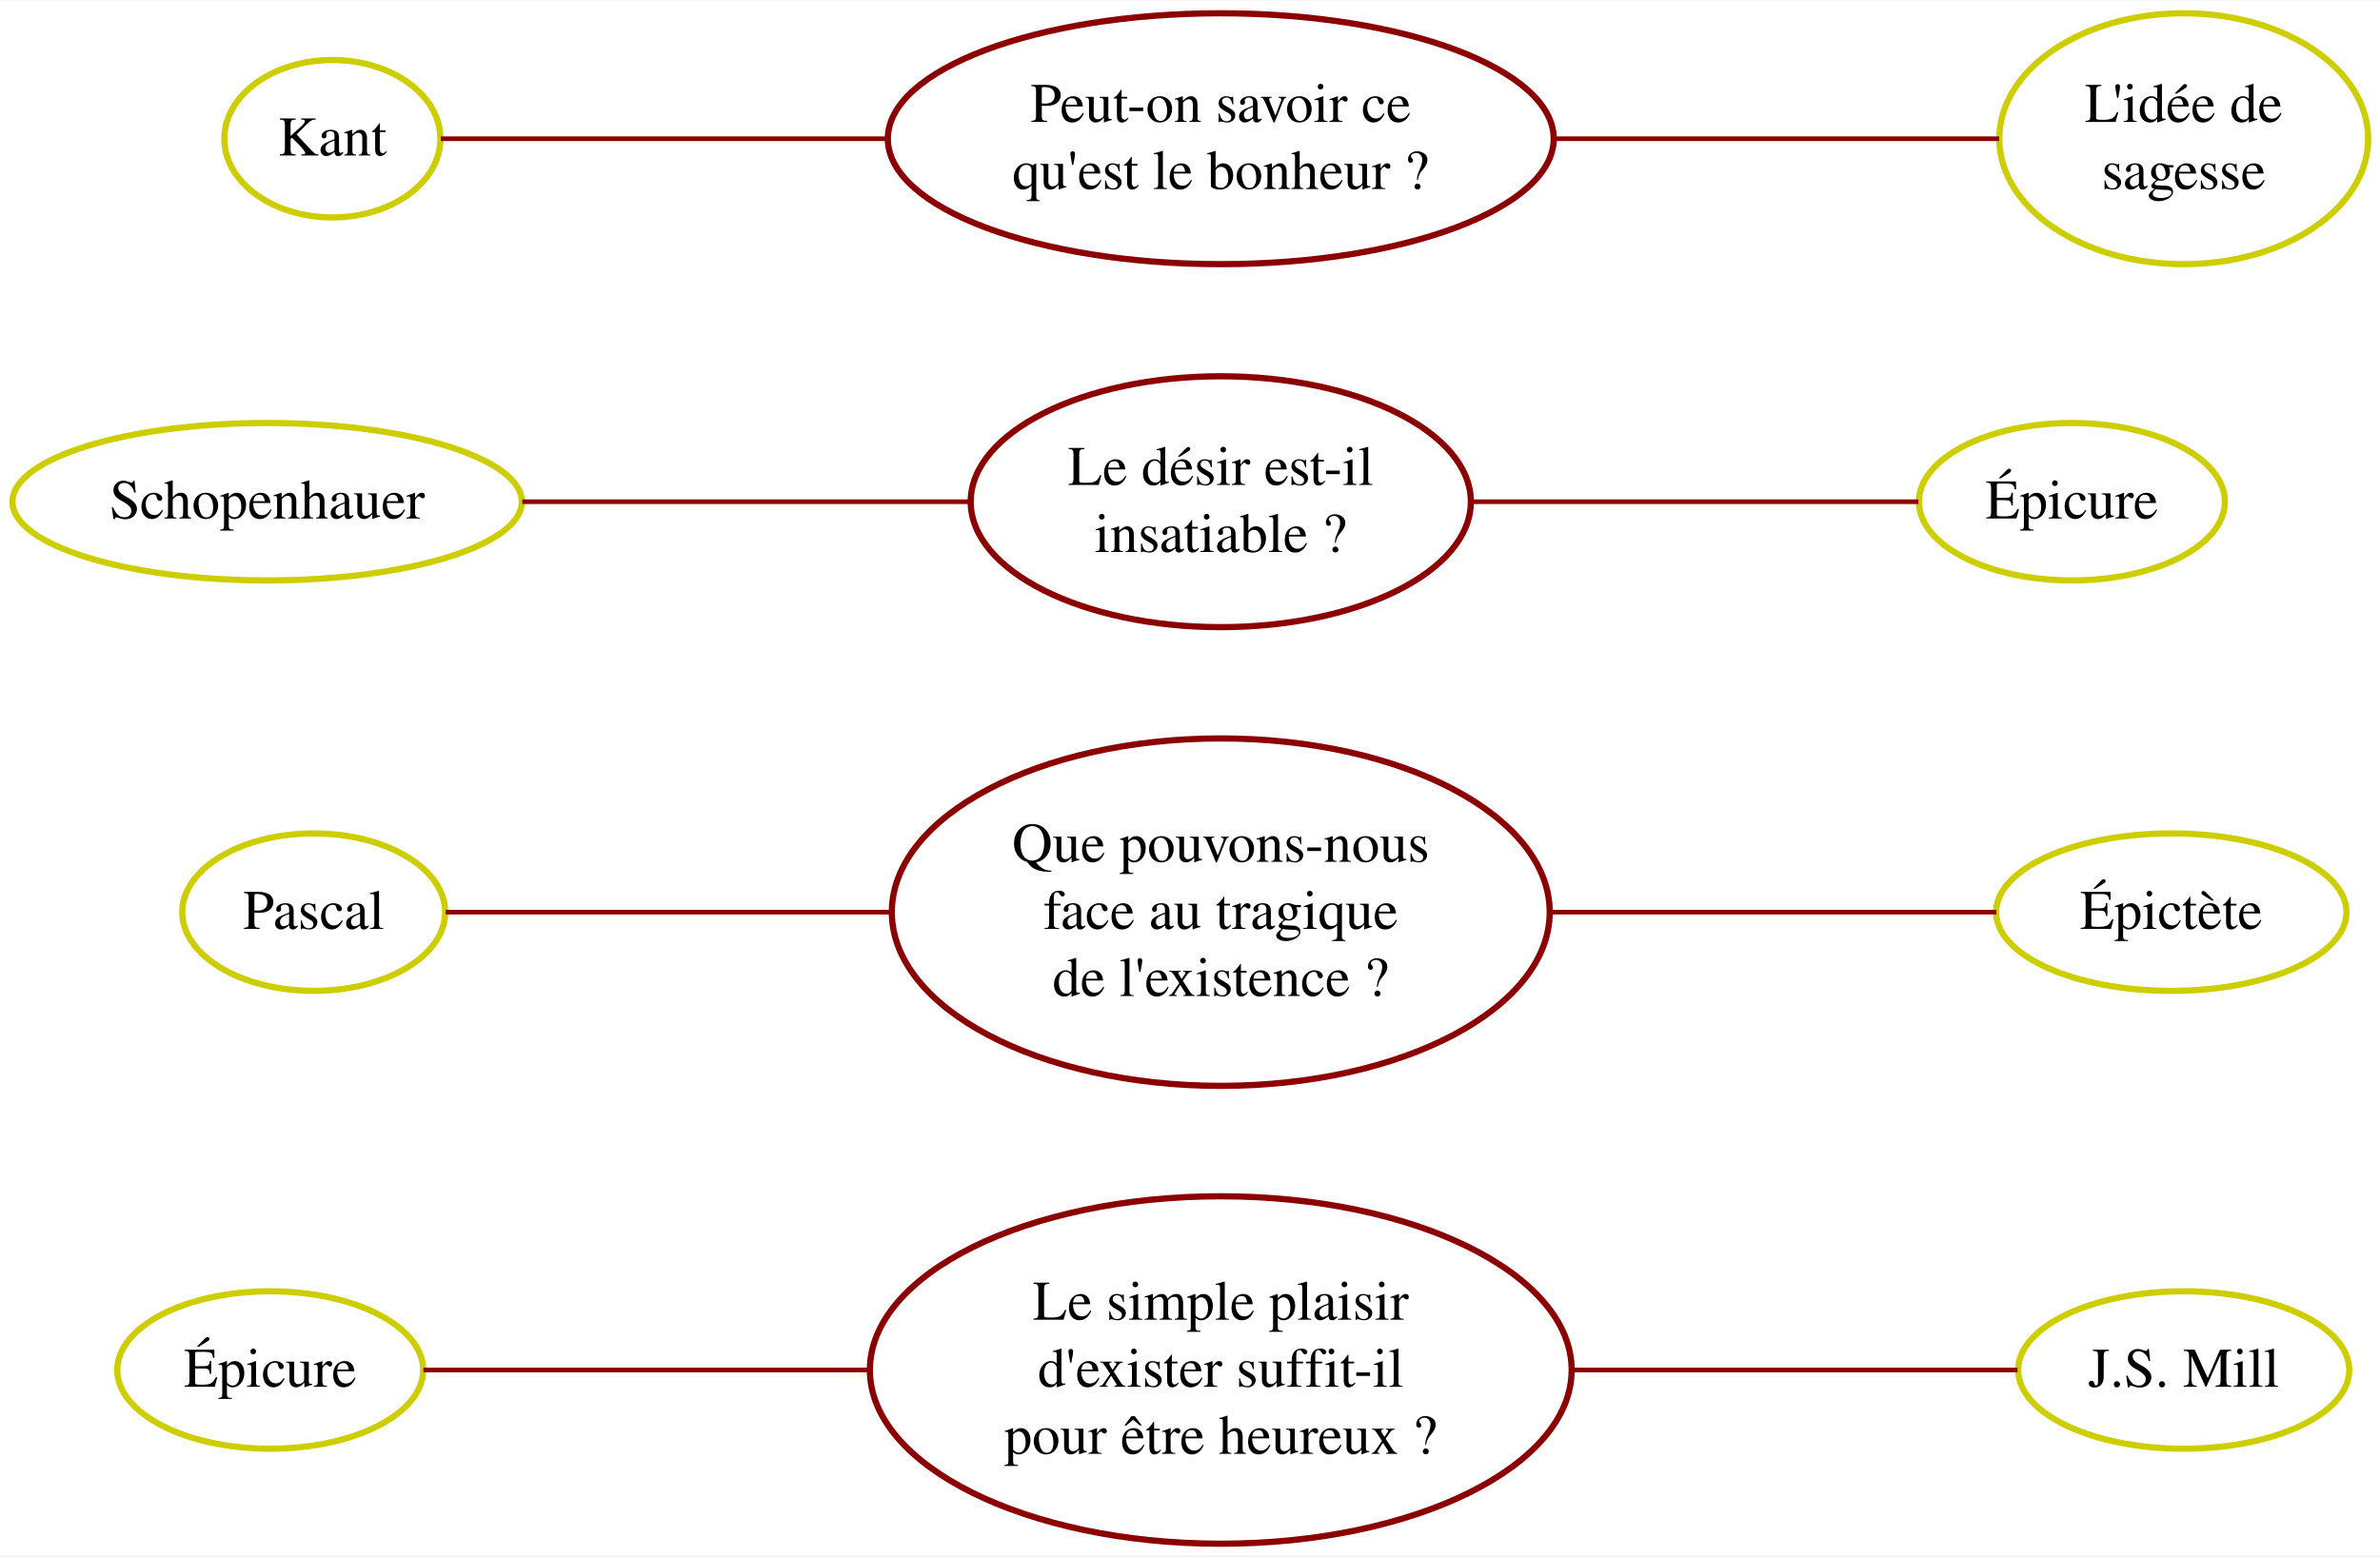
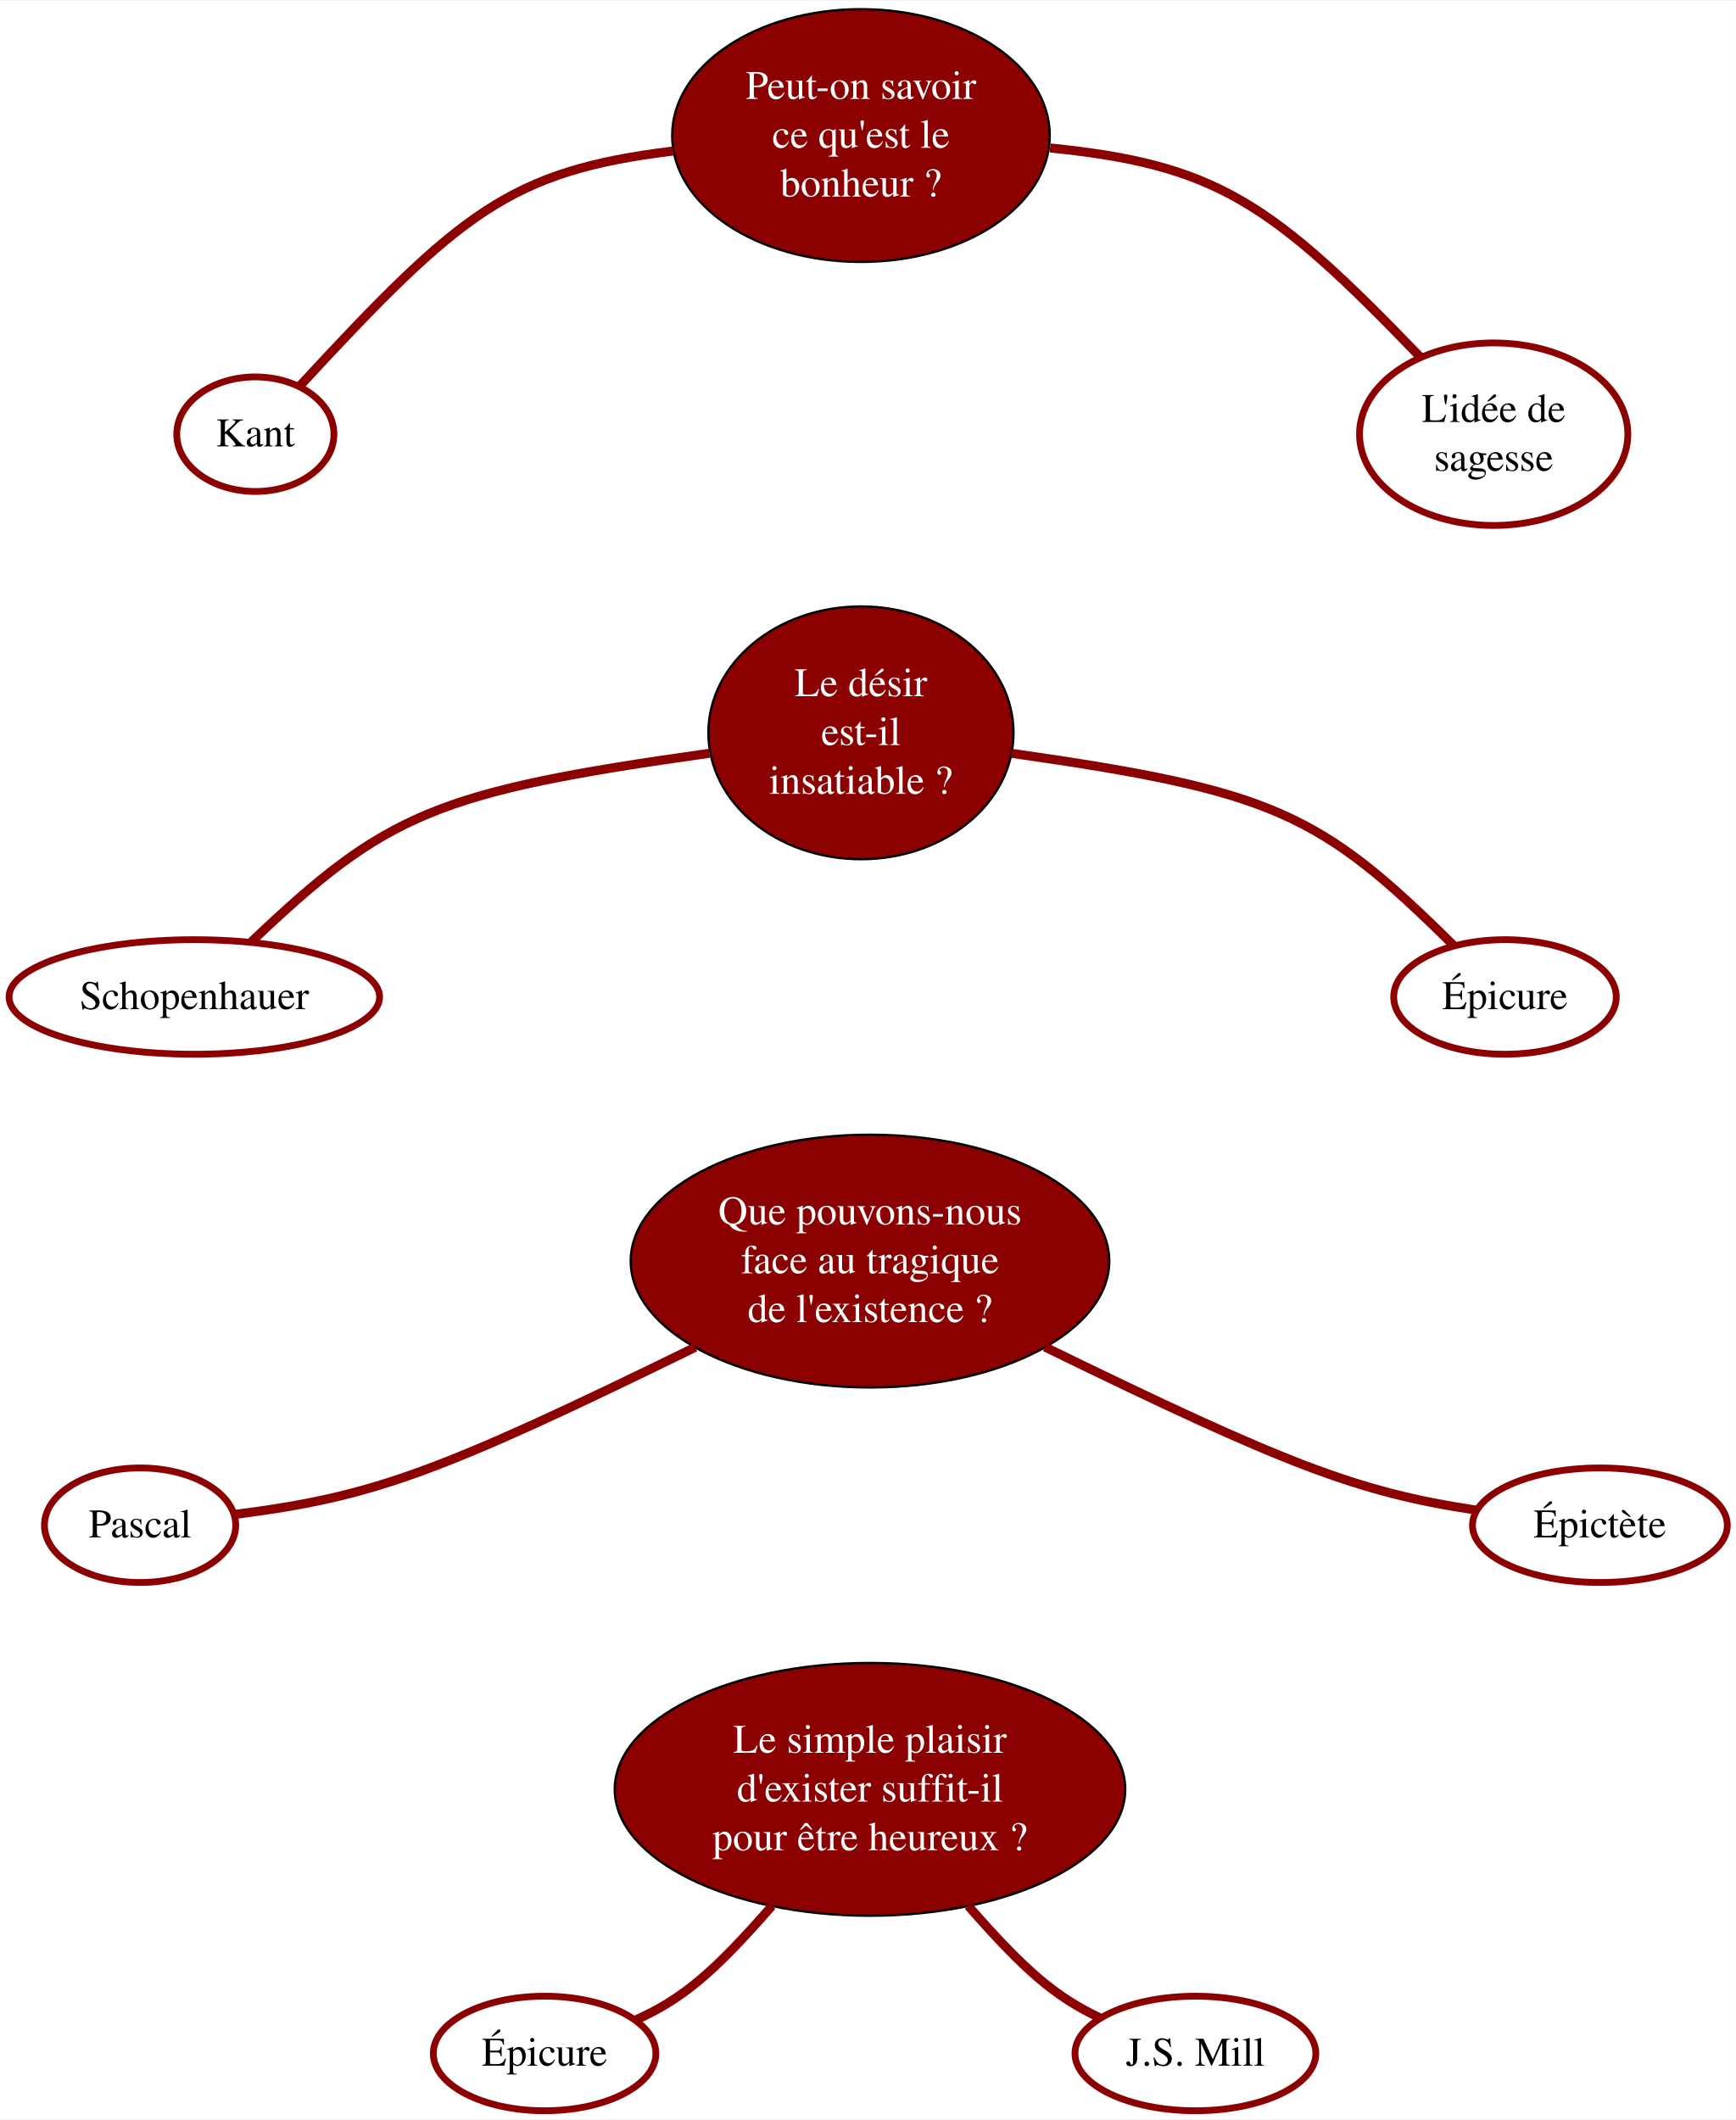
- <svg xmlns="http://www.w3.org/2000/svg" width="766pt" height="501pt" viewBox="0.00 0.00 766.18 500.67">
-   <g id="graph0" class="graph" transform="scale(1 1) rotate(0) translate(4 496.6661)">
-     <polygon fill="#ffffff" stroke="transparent" points="-4,4 -4,-496.666 762.181,-496.666 762.181,4 -4,4" />
+ <svg xmlns="http://www.w3.org/2000/svg" width="768pt" height="938pt" viewBox="0.00 0.00 768.19 937.69">
+   <g id="graph0" class="graph" transform="scale(1 1) rotate(0) translate(4 933.6911)">
+     <polygon fill="#ffffff" stroke="transparent" points="-4,4 -4,-933.691 764.19,-933.691 764.19,4 -4,4" />
    <g id="node1" class="node">
-       <ellipse fill="none" stroke="#8b0000" stroke-width="2" cx="388.995" cy="-452.22" rx="107.182" ry="40.393" />
-       <text text-anchor="middle" x="388.995" y="-457.62" font-family="Times,serif" font-size="18.00" fill="#000000">Peut-on savoir ce</text>
-       <text text-anchor="middle" x="388.995" y="-436.02" font-family="Times,serif" font-size="18.00" fill="#000000">qu'est le bonheur ?</text>
+       <ellipse fill="#8b0000" stroke="#000000" cx="376.995" cy="-873.971" rx="83.55" ry="55.941" />
+       <text text-anchor="middle" x="376.995" y="-890.171" font-family="Times,serif" font-size="18.00" fill="#ffffff">Peut-on savoir</text>
+       <text text-anchor="middle" x="376.995" y="-868.571" font-family="Times,serif" font-size="18.00" fill="#ffffff">ce qu'est le</text>
+       <text text-anchor="middle" x="376.995" y="-846.971" font-family="Times,serif" font-size="18.00" fill="#ffffff">bonheur ?</text>
    </g>
    <g id="node3" class="node">
-       <ellipse fill="none" stroke="#8b0000" stroke-width="2" cx="388.995" cy="-335.327" rx="80.505" ry="40.393" />
-       <text text-anchor="middle" x="388.995" y="-340.727" font-family="Times,serif" font-size="18.00" fill="#000000">Le désir est-il</text>
-       <text text-anchor="middle" x="388.995" y="-319.127" font-family="Times,serif" font-size="18.00" fill="#000000">insatiable ?</text>
+       <ellipse fill="#8b0000" stroke="#000000" cx="376.995" cy="-609.638" rx="67.515" ry="55.941" />
+       <text text-anchor="middle" x="376.995" y="-625.838" font-family="Times,serif" font-size="18.00" fill="#ffffff">Le désir</text>
+       <text text-anchor="middle" x="376.995" y="-604.238" font-family="Times,serif" font-size="18.00" fill="#ffffff">est-il</text>
+       <text text-anchor="middle" x="376.995" y="-582.638" font-family="Times,serif" font-size="18.00" fill="#ffffff">insatiable ?</text>
+     </g>
+     <g id="node5" class="node">
+       <ellipse fill="#ffffff" stroke="#8b0000" stroke-width="3" cx="108.996" cy="-741.805" rx="34.778" ry="25.347" />
+       <text text-anchor="middle" x="108.996" y="-736.405" font-family="Times,serif" font-size="18.00" fill="#000000">Kant</text>
+     </g>
+     <g id="edge4" class="edge">
+       <path fill="none" stroke="#8b0000" stroke-width="4" d="M293.823,-867.123C221.696,-858.283 199.696,-839.936 128.712,-763.203" />
    </g>
    <g id="node6" class="node">
-       <ellipse fill="none" stroke="#cdcd00" stroke-width="2" cx="698.995" cy="-452.22" rx="59.372" ry="40.393" />
-       <text text-anchor="middle" x="698.995" y="-457.62" font-family="Times,serif" font-size="18.00" fill="#000000">L'idée de</text>
-       <text text-anchor="middle" x="698.995" y="-436.02" font-family="Times,serif" font-size="18.00" fill="#000000">sagesse</text>
+       <ellipse fill="#ffffff" stroke="#8b0000" stroke-width="3" cx="656.995" cy="-741.805" rx="59.372" ry="40.393" />
+       <text text-anchor="middle" x="656.995" y="-747.205" font-family="Times,serif" font-size="18.00" fill="#000000">L'idée de</text>
+       <text text-anchor="middle" x="656.995" y="-725.605" font-family="Times,serif" font-size="18.00" fill="#000000">sagesse</text>
    </g>
    <g id="edge5" class="edge">
-       <path fill="none" stroke="#8b0000" stroke-width="1.5" d="M496.163,-452.22C543.966,-452.22 591.769,-452.22 639.572,-452.22" />
+       <path fill="none" stroke="#8b0000" stroke-width="4" d="M460.678,-868.484C534.224,-861.053 558.438,-844.538 624.581,-775.86" />
    </g>
    <g id="node2" class="node">
-       <ellipse fill="none" stroke="#8b0000" stroke-width="2" cx="388.995" cy="-203.16" rx="105.893" ry="55.941" />
-       <text text-anchor="middle" x="388.995" y="-219.36" font-family="Times,serif" font-size="18.00" fill="#000000">Que pouvons-nous</text>
-       <text text-anchor="middle" x="388.995" y="-197.76" font-family="Times,serif" font-size="18.00" fill="#000000">face au tragique</text>
-       <text text-anchor="middle" x="388.995" y="-176.16" font-family="Times,serif" font-size="18.00" fill="#000000">de l'existence ?</text>
+       <ellipse fill="#8b0000" stroke="#000000" cx="380.995" cy="-375.852" rx="105.893" ry="55.941" />
+       <text text-anchor="middle" x="380.995" y="-392.052" font-family="Times,serif" font-size="18.00" fill="#ffffff">Que pouvons-nous</text>
+       <text text-anchor="middle" x="380.995" y="-370.452" font-family="Times,serif" font-size="18.00" fill="#ffffff">face au tragique</text>
+       <text text-anchor="middle" x="380.995" y="-348.852" font-family="Times,serif" font-size="18.00" fill="#ffffff">de l'existence ?</text>
    </g>
    <g id="node4" class="node">
-       <ellipse fill="none" stroke="#8b0000" stroke-width="2" cx="388.995" cy="-55.72" rx="112.957" ry="55.941" />
-       <text text-anchor="middle" x="388.995" y="-71.92" font-family="Times,serif" font-size="18.00" fill="#000000">Le simple plaisir</text>
-       <text text-anchor="middle" x="388.995" y="-50.32" font-family="Times,serif" font-size="18.00" fill="#000000">d'exister suffit-il</text>
-       <text text-anchor="middle" x="388.995" y="-28.72" font-family="Times,serif" font-size="18.00" fill="#000000">pour être heureux ?</text>
+       <ellipse fill="#8b0000" stroke="#000000" cx="380.995" cy="-142.066" rx="112.957" ry="55.941" />
+       <text text-anchor="middle" x="380.995" y="-158.266" font-family="Times,serif" font-size="18.00" fill="#ffffff">Le simple plaisir</text>
+       <text text-anchor="middle" x="380.995" y="-136.666" font-family="Times,serif" font-size="18.00" fill="#ffffff">d'exister suffit-il</text>
+       <text text-anchor="middle" x="380.995" y="-115.066" font-family="Times,serif" font-size="18.00" fill="#ffffff">pour être heureux ?</text>
+     </g>
+     <g id="node7" class="node">
+       <ellipse fill="#ffffff" stroke="#8b0000" stroke-width="3" cx="57.995" cy="-258.959" rx="42.324" ry="25.347" />
+       <text text-anchor="middle" x="57.995" y="-253.559" font-family="Times,serif" font-size="18.00" fill="#000000">Pascal</text>
+     </g>
+     <g id="edge6" class="edge">
+       <path fill="none" stroke="#8b0000" stroke-width="4" d="M303.664,-337.721C189.459,-281.836 161.233,-271.556 99.667,-263.702" />
    </g>
    <g id="node8" class="node">
-       <ellipse fill="none" stroke="#cdcd00" stroke-width="2" cx="694.995" cy="-203.16" rx="56.39" ry="25.347" />
-       <text text-anchor="middle" x="694.995" y="-197.76" font-family="Times,serif" font-size="18.00" fill="#000000">Épictète</text>
+       <ellipse fill="#ffffff" stroke="#8b0000" stroke-width="3" cx="703.995" cy="-258.959" rx="56.39" ry="25.347" />
+       <text text-anchor="middle" x="703.995" y="-253.559" font-family="Times,serif" font-size="18.00" fill="#000000">Épictète</text>
    </g>
    <g id="edge7" class="edge">
-       <path fill="none" stroke="#8b0000" stroke-width="1.5" d="M494.781,-203.16C542.749,-203.16 590.717,-203.16 638.685,-203.16" />
+       <path fill="none" stroke="#8b0000" stroke-width="4" d="M458.42,-337.822C564.457,-286.13 596.432,-273.536 649.518,-265.6" />
+     </g>
+     <g id="node9" class="node">
+       <ellipse fill="#ffffff" stroke="#8b0000" stroke-width="3" cx="81.996" cy="-492.745" rx="81.991" ry="25.347" />
+       <text text-anchor="middle" x="81.996" y="-487.345" font-family="Times,serif" font-size="18.00" fill="#000000">Schopenhauer</text>
+     </g>
+     <g id="edge8" class="edge">
+       <path fill="none" stroke="#8b0000" stroke-width="4" d="M309.956,-600.59C188.51,-583.531 166.803,-573.857 107.048,-516.972" />
    </g>
    <g id="node10" class="node">
-       <ellipse fill="none" stroke="#cdcd00" stroke-width="2" cx="662.995" cy="-335.327" rx="49.242" ry="25.347" />
-       <text text-anchor="middle" x="662.995" y="-329.927" font-family="Times,serif" font-size="18.00" fill="#000000">Épicure</text>
+       <ellipse fill="#ffffff" stroke="#8b0000" stroke-width="3" cx="661.995" cy="-492.745" rx="49.242" ry="25.347" />
+       <text text-anchor="middle" x="661.995" y="-487.345" font-family="Times,serif" font-size="18.00" fill="#000000">Épicure</text>
    </g>
    <g id="edge9" class="edge">
-       <path fill="none" stroke="#8b0000" stroke-width="1.5" d="M469.804,-335.327C517.725,-335.327 565.645,-335.327 613.566,-335.327" />
+       <path fill="none" stroke="#8b0000" stroke-width="4" d="M443.69,-600.565C559.965,-584.011 580.187,-574.043 639.628,-515.178" />
+     </g>
+     <g id="node11" class="node">
+       <ellipse fill="#ffffff" stroke="#8b0000" stroke-width="3" cx="236.995" cy="-25.173" rx="49.242" ry="25.347" />
+       <text text-anchor="middle" x="236.995" y="-19.773" font-family="Times,serif" font-size="18.00" fill="#000000">Épicure</text>
+     </g>
+     <g id="edge10" class="edge">
+       <path fill="none" stroke="#8b0000" stroke-width="4" d="M337.6,-90.473C311.828,-60.944 298.101,-49.315 277.057,-39.869" />
    </g>
    <g id="node12" class="node">
-       <ellipse fill="none" stroke="#cdcd00" stroke-width="2" cx="698.995" cy="-55.72" rx="53.292" ry="25.347" />
-       <text text-anchor="middle" x="698.995" y="-50.32" font-family="Times,serif" font-size="18.00" fill="#000000">J.S. Mill</text>
+       <ellipse fill="#ffffff" stroke="#8b0000" stroke-width="3" cx="524.995" cy="-25.173" rx="53.292" ry="25.347" />
+       <text text-anchor="middle" x="524.995" y="-19.773" font-family="Times,serif" font-size="18.00" fill="#000000">J.S. Mill</text>
    </g>
    <g id="edge11" class="edge">
-       <path fill="none" stroke="#8b0000" stroke-width="1.5" d="M501.916,-55.72C549.774,-55.72 597.633,-55.72 645.491,-55.72" />
-     </g>
-     <g id="node5" class="node">
-       <ellipse fill="none" stroke="#cdcd00" stroke-width="2" cx="102.996" cy="-452.22" rx="34.778" ry="25.347" />
-       <text text-anchor="middle" x="102.996" y="-446.82" font-family="Times,serif" font-size="18.00" fill="#000000">Kant</text>
-     </g>
-     <g id="edge4" class="edge">
-       <path fill="none" stroke="#8b0000" stroke-width="1.5" d="M137.908,-452.22C185.804,-452.22 233.7,-452.22 281.597,-452.22" />
-     </g>
-     <g id="node7" class="node">
-       <ellipse fill="none" stroke="#cdcd00" stroke-width="2" cx="96.996" cy="-203.16" rx="42.324" ry="25.347" />
-       <text text-anchor="middle" x="96.996" y="-197.76" font-family="Times,serif" font-size="18.00" fill="#000000">Pascal</text>
-     </g>
-     <g id="edge6" class="edge">
-       <path fill="none" stroke="#8b0000" stroke-width="1.5" d="M139.484,-203.16C187.404,-203.16 235.325,-203.16 283.245,-203.16" />
-     </g>
-     <g id="node9" class="node">
-       <ellipse fill="none" stroke="#cdcd00" stroke-width="2" cx="81.996" cy="-335.327" rx="81.991" ry="25.347" />
-       <text text-anchor="middle" x="81.996" y="-329.927" font-family="Times,serif" font-size="18.00" fill="#000000">Schopenhauer</text>
-     </g>
-     <g id="edge8" class="edge">
-       <path fill="none" stroke="#8b0000" stroke-width="1.5" d="M164.142,-335.327C212.158,-335.327 260.173,-335.327 308.189,-335.327" />
-     </g>
-     <g id="node11" class="node">
-       <ellipse fill="none" stroke="#cdcd00" stroke-width="2" cx="82.996" cy="-55.72" rx="49.242" ry="25.347" />
-       <text text-anchor="middle" x="82.996" y="-50.32" font-family="Times,serif" font-size="18.00" fill="#000000">Épicure</text>
-     </g>
-     <g id="edge10" class="edge">
-       <path fill="none" stroke="#8b0000" stroke-width="1.5" d="M132.302,-55.72C180.265,-55.72 228.228,-55.72 276.191,-55.72" />
+       <path fill="none" stroke="#8b0000" stroke-width="4" d="M424.479,-90.49C449.386,-62.011 463.043,-50.184 482.832,-40.897" />
    </g>
  </g>
</svg>
